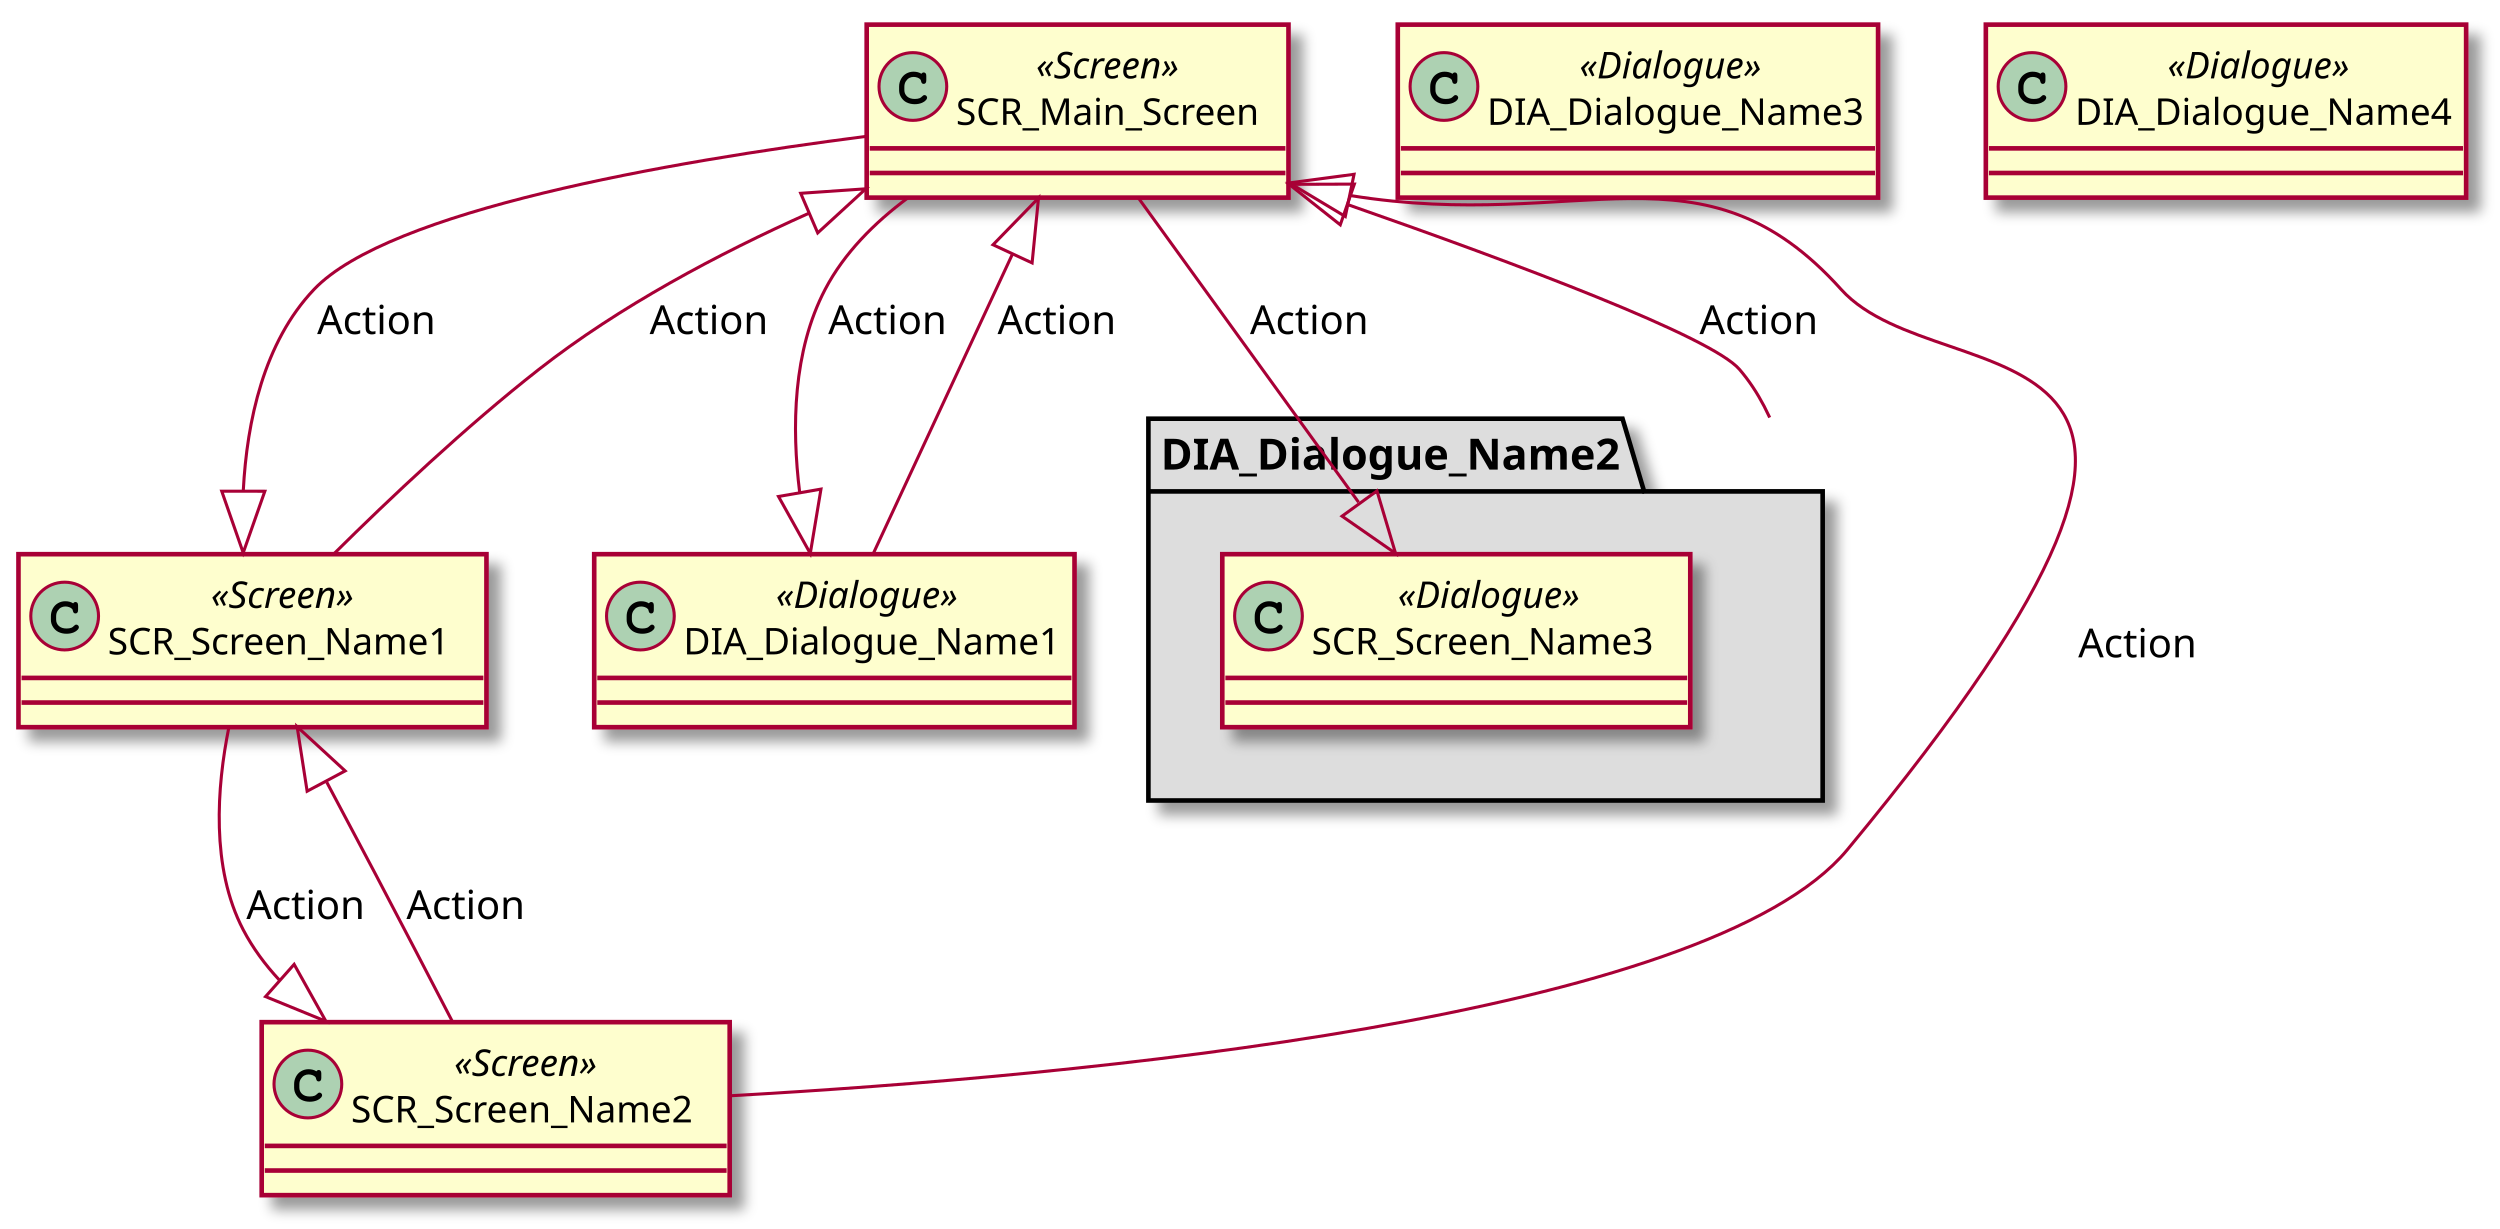
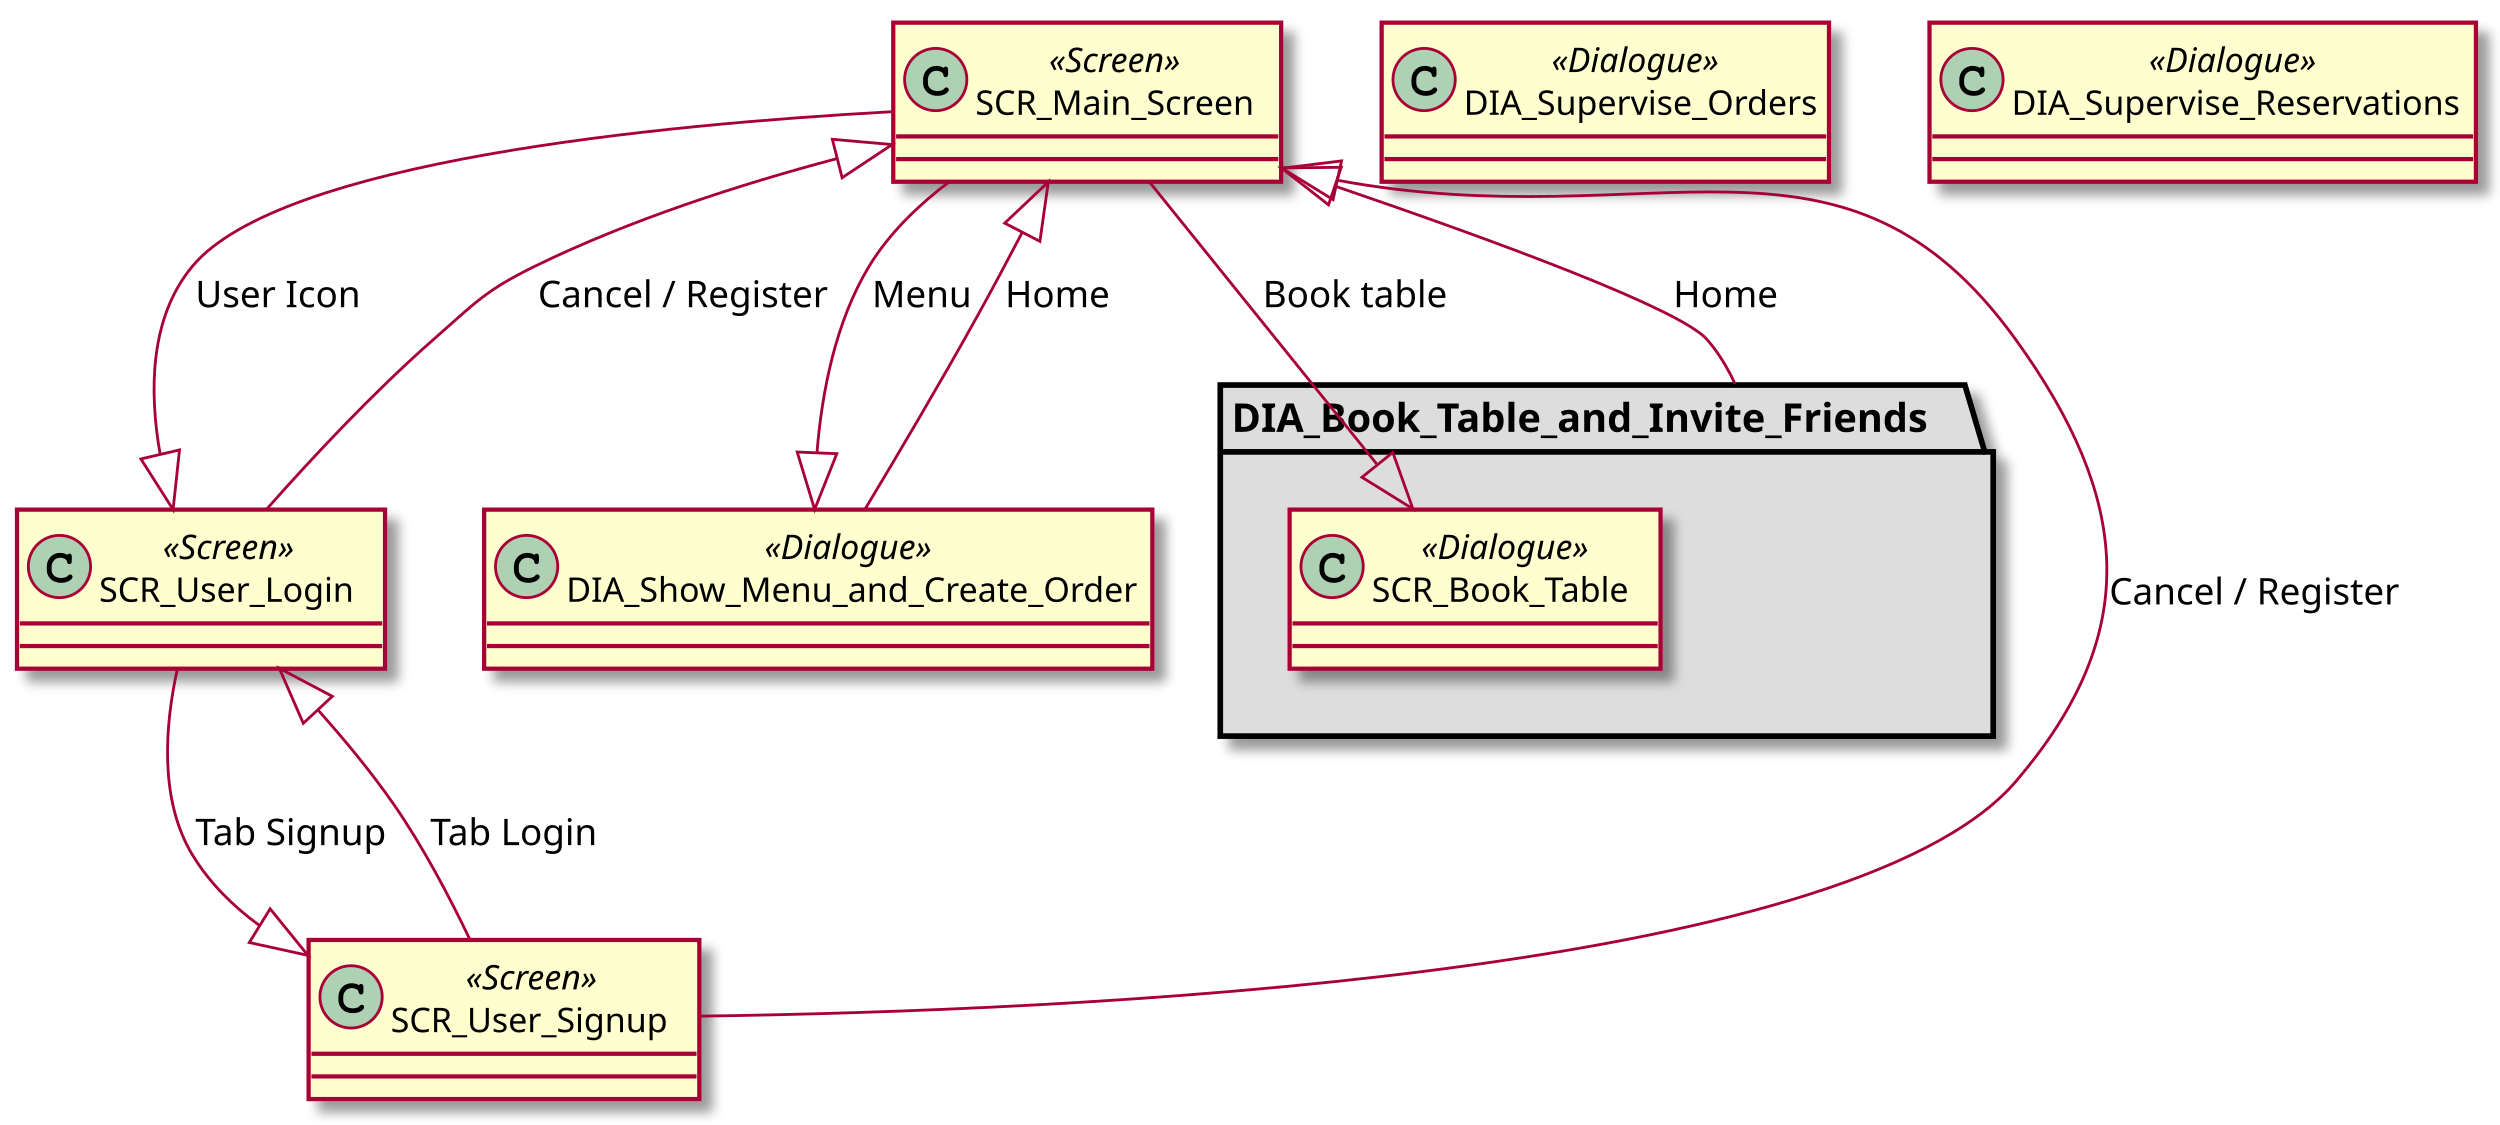
- <svg xmlns="http://www.w3.org/2000/svg" contentScriptType="application/ecmascript" contentStyleType="text/css" height="399px" preserveAspectRatio="none" style="width:812px;height:399px;" version="1.1" viewBox="0 0 812 399" width="812px" zoomAndPan="magnify">
+ <svg xmlns="http://www.w3.org/2000/svg" contentScriptType="application/ecmascript" contentStyleType="text/css" height="397px" preserveAspectRatio="none" style="width:883px;height:397px;" version="1.1" viewBox="0 0 883 397" width="883px" zoomAndPan="magnify">
  <defs>
-     <filter height="300%" id="f1aumwlbso1hs" width="300%" x="-1" y="-1">
+     <filter height="300%" id="fcz4uos" width="300%" x="-1" y="-1">
      <feGaussianBlur result="blurOut" stdDeviation="2.0" />
      <feColorMatrix in="blurOut" result="blurOut2" type="matrix" values="0 0 0 0 0 0 0 0 0 0 0 0 0 0 0 0 0 0 .4 0" />
      <feOffset dx="4.0" dy="4.0" in="blurOut2" result="blurOut3" />
      <feBlend in="SourceGraphic" in2="blurOut3" mode="normal" />
    </filter>
  </defs>
  <g>
-     <polygon fill="#DDDDDD" filter="url(#f1aumwlbso1hs)" points="373,136,527,136,534,159.609,592,159.609,592,260,373,260,373,136" style="stroke: #000000; stroke-width: 1.5;" />
-     <line style="stroke: #000000; stroke-width: 1.5;" x1="373" x2="534" y1="159.609" y2="159.609" />
-     <text fill="#000000" font-family="sans-serif" font-size="14" font-weight="bold" lengthAdjust="spacingAndGlyphs" textLength="148" x="377" y="152.533">DIA_Dialogue_Name2</text>
-     <rect fill="#FEFECE" filter="url(#f1aumwlbso1hs)" height="56.188" id="SCR_Screen_Name3" style="stroke: #A80036; stroke-width: 1.5;" width="152" x="397" y="180" />
-     <ellipse cx="412" cy="200.094" fill="#ADD1B2" rx="11" ry="11" style="stroke: #A80036; stroke-width: 1.0;" />
-     <path d="M414.766,195.969 Q414.922,195.75 415.109,195.641 Q415.297,195.531 415.516,195.531 Q415.891,195.531 416.125,195.789 Q416.359,196.047 416.359,196.656 L416.359,198.109 Q416.359,198.719 416.125,198.984 Q415.891,199.25 415.516,199.25 Q415.172,199.25 414.969,199.047 Q414.766,198.859 414.656,198.344 Q414.609,197.984 414.422,197.797 Q414.094,197.422 413.484,197.203 Q412.875,196.984 412.25,196.984 Q411.484,196.984 410.852,197.312 Q410.219,197.641 409.727,198.391 Q409.234,199.141 409.234,200.172 L409.234,201.266 Q409.234,202.5 410.125,203.32 Q411.016,204.141 412.609,204.141 Q413.547,204.141 414.203,203.891 Q414.594,203.734 415.016,203.297 Q415.281,203.031 415.43,202.953 Q415.578,202.875 415.781,202.875 Q416.109,202.875 416.367,203.133 Q416.625,203.391 416.625,203.734 Q416.625,204.078 416.281,204.484 Q415.781,205.062 414.984,205.391 Q413.906,205.844 412.609,205.844 Q411.094,205.844 409.891,205.219 Q408.906,204.719 408.219,203.648 Q407.531,202.578 407.531,201.297 L407.531,200.141 Q407.531,198.812 408.148,197.664 Q408.766,196.516 409.859,195.898 Q410.953,195.281 412.188,195.281 Q412.922,195.281 413.57,195.445 Q414.219,195.609 414.766,195.969 Z " />
-     <text fill="#000000" font-family="sans-serif" font-size="12" font-style="italic" lengthAdjust="spacingAndGlyphs" textLength="64" x="454" y="197.457">«Dialogue»</text>
-     <text fill="#000000" font-family="sans-serif" font-size="12" lengthAdjust="spacingAndGlyphs" textLength="120" x="426" y="212.551">SCR_Screen_Name3</text>
-     <line style="stroke: #A80036; stroke-width: 1.5;" x1="398" x2="548" y1="220.188" y2="220.188" />
-     <line style="stroke: #A80036; stroke-width: 1.5;" x1="398" x2="548" y1="228.188" y2="228.188" />
-     <rect fill="#FEFECE" filter="url(#f1aumwlbso1hs)" height="56.188" id="SCR_Main_Screen" style="stroke: #A80036; stroke-width: 1.5;" width="137" x="281.5" y="8" />
-     <ellipse cx="296.5" cy="28.094" fill="#ADD1B2" rx="11" ry="11" style="stroke: #A80036; stroke-width: 1.0;" />
-     <path d="M299.266,23.969 Q299.422,23.75 299.609,23.641 Q299.797,23.531 300.016,23.531 Q300.391,23.531 300.625,23.789 Q300.859,24.047 300.859,24.656 L300.859,26.109 Q300.859,26.719 300.625,26.984 Q300.391,27.25 300.016,27.25 Q299.672,27.25 299.469,27.047 Q299.266,26.859 299.156,26.344 Q299.109,25.984 298.922,25.797 Q298.594,25.422 297.984,25.203 Q297.375,24.984 296.75,24.984 Q295.984,24.984 295.352,25.312 Q294.719,25.641 294.227,26.391 Q293.734,27.141 293.734,28.172 L293.734,29.266 Q293.734,30.5 294.625,31.32 Q295.516,32.141 297.109,32.141 Q298.047,32.141 298.703,31.891 Q299.094,31.734 299.516,31.297 Q299.781,31.031 299.93,30.953 Q300.078,30.875 300.281,30.875 Q300.609,30.875 300.867,31.133 Q301.125,31.391 301.125,31.734 Q301.125,32.078 300.781,32.484 Q300.281,33.062 299.484,33.391 Q298.406,33.844 297.109,33.844 Q295.594,33.844 294.391,33.219 Q293.406,32.719 292.719,31.648 Q292.031,30.578 292.031,29.297 L292.031,28.141 Q292.031,26.812 292.648,25.664 Q293.266,24.516 294.359,23.898 Q295.453,23.281 296.688,23.281 Q297.422,23.281 298.07,23.445 Q298.719,23.609 299.266,23.969 Z " />
-     <text fill="#000000" font-family="sans-serif" font-size="12" font-style="italic" lengthAdjust="spacingAndGlyphs" textLength="53" x="336.5" y="25.457">«Screen»</text>
-     <text fill="#000000" font-family="sans-serif" font-size="12" lengthAdjust="spacingAndGlyphs" textLength="105" x="310.5" y="40.551">SCR_Main_Screen</text>
-     <line style="stroke: #A80036; stroke-width: 1.5;" x1="282.5" x2="417.5" y1="48.188" y2="48.188" />
-     <line style="stroke: #A80036; stroke-width: 1.5;" x1="282.5" x2="417.5" y1="56.188" y2="56.188" />
-     <rect fill="#FEFECE" filter="url(#f1aumwlbso1hs)" height="56.188" id="SCR_Screen_Name1" style="stroke: #A80036; stroke-width: 1.5;" width="152" x="6" y="180" />
+     <polygon fill="#DDDDDD" filter="url(#fcz4uos)" points="431,136,694,136,701,159.609,704,159.609,704,260,431,260,431,136" style="stroke: #000000; stroke-width: 2.0;" />
+     <line style="stroke: #000000; stroke-width: 2.0;" x1="431" x2="701" y1="159.609" y2="159.609" />
+     <text fill="#000000" font-family="sans-serif" font-size="14" font-weight="bold" lengthAdjust="spacingAndGlyphs" textLength="257" x="435" y="152.533">DIA_Book_Table_and_Invite_Friends</text>
+     <rect fill="#FEFECE" filter="url(#fcz4uos)" height="56.188" style="stroke: #A80036; stroke-width: 1.5;" width="131" x="455.5" y="180" />
+     <ellipse cx="470.5" cy="200.094" fill="#ADD1B2" rx="11" ry="11" style="stroke: #A80036; stroke-width: 1.0;" />
+     <path d="M473.266,195.969 Q473.422,195.75 473.609,195.641 Q473.797,195.531 474.016,195.531 Q474.391,195.531 474.625,195.789 Q474.859,196.047 474.859,196.656 L474.859,198.109 Q474.859,198.719 474.625,198.984 Q474.391,199.25 474.016,199.25 Q473.672,199.25 473.469,199.047 Q473.266,198.859 473.156,198.344 Q473.109,197.984 472.922,197.797 Q472.594,197.422 471.984,197.203 Q471.375,196.984 470.75,196.984 Q469.984,196.984 469.352,197.312 Q468.719,197.641 468.227,198.391 Q467.734,199.141 467.734,200.172 L467.734,201.266 Q467.734,202.5 468.625,203.32 Q469.516,204.141 471.109,204.141 Q472.047,204.141 472.703,203.891 Q473.094,203.734 473.516,203.297 Q473.781,203.031 473.93,202.953 Q474.078,202.875 474.281,202.875 Q474.609,202.875 474.867,203.133 Q475.125,203.391 475.125,203.734 Q475.125,204.078 474.781,204.484 Q474.281,205.062 473.484,205.391 Q472.406,205.844 471.109,205.844 Q469.594,205.844 468.391,205.219 Q467.406,204.719 466.719,203.648 Q466.031,202.578 466.031,201.297 L466.031,200.141 Q466.031,198.812 466.648,197.664 Q467.266,196.516 468.359,195.898 Q469.453,195.281 470.688,195.281 Q471.422,195.281 472.07,195.445 Q472.719,195.609 473.266,195.969 Z " />
+     <text fill="#000000" font-family="sans-serif" font-size="12" font-style="italic" lengthAdjust="spacingAndGlyphs" textLength="64" x="502" y="197.457">«Dialogue»</text>
+     <text fill="#000000" font-family="sans-serif" font-size="12" lengthAdjust="spacingAndGlyphs" textLength="99" x="484.5" y="212.551">SCR_Book_Table</text>
+     <line style="stroke: #A80036; stroke-width: 1.5;" x1="456.5" x2="585.5" y1="220.188" y2="220.188" />
+     <line style="stroke: #A80036; stroke-width: 1.5;" x1="456.5" x2="585.5" y1="228.188" y2="228.188" />
+     <rect fill="#FEFECE" filter="url(#fcz4uos)" height="56.188" style="stroke: #A80036; stroke-width: 1.5;" width="137" x="315.5" y="8" />
+     <ellipse cx="330.5" cy="28.094" fill="#ADD1B2" rx="11" ry="11" style="stroke: #A80036; stroke-width: 1.0;" />
+     <path d="M333.266,23.969 Q333.422,23.75 333.609,23.641 Q333.797,23.531 334.016,23.531 Q334.391,23.531 334.625,23.789 Q334.859,24.047 334.859,24.656 L334.859,26.109 Q334.859,26.719 334.625,26.984 Q334.391,27.25 334.016,27.25 Q333.672,27.25 333.469,27.047 Q333.266,26.859 333.156,26.344 Q333.109,25.984 332.922,25.797 Q332.594,25.422 331.984,25.203 Q331.375,24.984 330.75,24.984 Q329.984,24.984 329.352,25.312 Q328.719,25.641 328.227,26.391 Q327.734,27.141 327.734,28.172 L327.734,29.266 Q327.734,30.5 328.625,31.32 Q329.516,32.141 331.109,32.141 Q332.047,32.141 332.703,31.891 Q333.094,31.734 333.516,31.297 Q333.781,31.031 333.93,30.953 Q334.078,30.875 334.281,30.875 Q334.609,30.875 334.867,31.133 Q335.125,31.391 335.125,31.734 Q335.125,32.078 334.781,32.484 Q334.281,33.062 333.484,33.391 Q332.406,33.844 331.109,33.844 Q329.594,33.844 328.391,33.219 Q327.406,32.719 326.719,31.648 Q326.031,30.578 326.031,29.297 L326.031,28.141 Q326.031,26.812 326.648,25.664 Q327.266,24.516 328.359,23.898 Q329.453,23.281 330.688,23.281 Q331.422,23.281 332.07,23.445 Q332.719,23.609 333.266,23.969 Z " />
+     <text fill="#000000" font-family="sans-serif" font-size="12" font-style="italic" lengthAdjust="spacingAndGlyphs" textLength="53" x="370.5" y="25.457">«Screen»</text>
+     <text fill="#000000" font-family="sans-serif" font-size="12" lengthAdjust="spacingAndGlyphs" textLength="105" x="344.5" y="40.551">SCR_Main_Screen</text>
+     <line style="stroke: #A80036; stroke-width: 1.5;" x1="316.5" x2="451.5" y1="48.188" y2="48.188" />
+     <line style="stroke: #A80036; stroke-width: 1.5;" x1="316.5" x2="451.5" y1="56.188" y2="56.188" />
+     <rect fill="#FEFECE" filter="url(#fcz4uos)" height="56.188" style="stroke: #A80036; stroke-width: 1.5;" width="130" x="6" y="180" />
    <ellipse cx="21" cy="200.094" fill="#ADD1B2" rx="11" ry="11" style="stroke: #A80036; stroke-width: 1.0;" />
    <path d="M23.766,195.969 Q23.922,195.75 24.109,195.641 Q24.297,195.531 24.516,195.531 Q24.891,195.531 25.125,195.789 Q25.359,196.047 25.359,196.656 L25.359,198.109 Q25.359,198.719 25.125,198.984 Q24.891,199.25 24.516,199.25 Q24.172,199.25 23.969,199.047 Q23.766,198.859 23.656,198.344 Q23.609,197.984 23.422,197.797 Q23.094,197.422 22.484,197.203 Q21.875,196.984 21.25,196.984 Q20.484,196.984 19.852,197.312 Q19.219,197.641 18.727,198.391 Q18.234,199.141 18.234,200.172 L18.234,201.266 Q18.234,202.5 19.125,203.32 Q20.016,204.141 21.609,204.141 Q22.547,204.141 23.203,203.891 Q23.594,203.734 24.016,203.297 Q24.281,203.031 24.43,202.953 Q24.578,202.875 24.781,202.875 Q25.109,202.875 25.367,203.133 Q25.625,203.391 25.625,203.734 Q25.625,204.078 25.281,204.484 Q24.781,205.062 23.984,205.391 Q22.906,205.844 21.609,205.844 Q20.094,205.844 18.891,205.219 Q17.906,204.719 17.219,203.648 Q16.531,202.578 16.531,201.297 L16.531,200.141 Q16.531,198.812 17.148,197.664 Q17.766,196.516 18.859,195.898 Q19.953,195.281 21.188,195.281 Q21.922,195.281 22.57,195.445 Q23.219,195.609 23.766,195.969 Z " />
-     <text fill="#000000" font-family="sans-serif" font-size="12" font-style="italic" lengthAdjust="spacingAndGlyphs" textLength="53" x="68.5" y="197.457">«Screen»</text>
-     <text fill="#000000" font-family="sans-serif" font-size="12" lengthAdjust="spacingAndGlyphs" textLength="120" x="35" y="212.551">SCR_Screen_Name1</text>
-     <line style="stroke: #A80036; stroke-width: 1.5;" x1="7" x2="157" y1="220.188" y2="220.188" />
-     <line style="stroke: #A80036; stroke-width: 1.5;" x1="7" x2="157" y1="228.188" y2="228.188" />
-     <rect fill="#FEFECE" filter="url(#f1aumwlbso1hs)" height="56.188" id="SCR_Screen_Name2" style="stroke: #A80036; stroke-width: 1.5;" width="152" x="85" y="332" />
-     <ellipse cx="100" cy="352.094" fill="#ADD1B2" rx="11" ry="11" style="stroke: #A80036; stroke-width: 1.0;" />
-     <path d="M102.766,347.969 Q102.922,347.75 103.109,347.641 Q103.297,347.531 103.516,347.531 Q103.891,347.531 104.125,347.789 Q104.359,348.047 104.359,348.656 L104.359,350.109 Q104.359,350.719 104.125,350.984 Q103.891,351.25 103.516,351.25 Q103.172,351.25 102.969,351.047 Q102.766,350.859 102.656,350.344 Q102.609,349.984 102.422,349.797 Q102.094,349.422 101.484,349.203 Q100.875,348.984 100.25,348.984 Q99.484,348.984 98.852,349.312 Q98.219,349.641 97.727,350.391 Q97.234,351.141 97.234,352.172 L97.234,353.266 Q97.234,354.5 98.125,355.32 Q99.016,356.141 100.609,356.141 Q101.547,356.141 102.203,355.891 Q102.594,355.734 103.016,355.297 Q103.281,355.031 103.43,354.953 Q103.578,354.875 103.781,354.875 Q104.109,354.875 104.367,355.133 Q104.625,355.391 104.625,355.734 Q104.625,356.078 104.281,356.484 Q103.781,357.062 102.984,357.391 Q101.906,357.844 100.609,357.844 Q99.094,357.844 97.891,357.219 Q96.906,356.719 96.219,355.648 Q95.531,354.578 95.531,353.297 L95.531,352.141 Q95.531,350.812 96.148,349.664 Q96.766,348.516 97.859,347.898 Q98.953,347.281 100.188,347.281 Q100.922,347.281 101.57,347.445 Q102.219,347.609 102.766,347.969 Z " />
-     <text fill="#000000" font-family="sans-serif" font-size="12" font-style="italic" lengthAdjust="spacingAndGlyphs" textLength="53" x="147.5" y="349.457">«Screen»</text>
-     <text fill="#000000" font-family="sans-serif" font-size="12" lengthAdjust="spacingAndGlyphs" textLength="120" x="114" y="364.551">SCR_Screen_Name2</text>
-     <line style="stroke: #A80036; stroke-width: 1.5;" x1="86" x2="236" y1="372.188" y2="372.188" />
-     <line style="stroke: #A80036; stroke-width: 1.5;" x1="86" x2="236" y1="380.188" y2="380.188" />
-     <rect fill="#FEFECE" filter="url(#f1aumwlbso1hs)" height="56.188" id="DIA_Dialogue_Name1" style="stroke: #A80036; stroke-width: 1.5;" width="156" x="193" y="180" />
-     <ellipse cx="208" cy="200.094" fill="#ADD1B2" rx="11" ry="11" style="stroke: #A80036; stroke-width: 1.0;" />
-     <path d="M210.766,195.969 Q210.922,195.75 211.109,195.641 Q211.297,195.531 211.516,195.531 Q211.891,195.531 212.125,195.789 Q212.359,196.047 212.359,196.656 L212.359,198.109 Q212.359,198.719 212.125,198.984 Q211.891,199.25 211.516,199.25 Q211.172,199.25 210.969,199.047 Q210.766,198.859 210.656,198.344 Q210.609,197.984 210.422,197.797 Q210.094,197.422 209.484,197.203 Q208.875,196.984 208.25,196.984 Q207.484,196.984 206.852,197.312 Q206.219,197.641 205.727,198.391 Q205.234,199.141 205.234,200.172 L205.234,201.266 Q205.234,202.5 206.125,203.32 Q207.016,204.141 208.609,204.141 Q209.547,204.141 210.203,203.891 Q210.594,203.734 211.016,203.297 Q211.281,203.031 211.43,202.953 Q211.578,202.875 211.781,202.875 Q212.109,202.875 212.367,203.133 Q212.625,203.391 212.625,203.734 Q212.625,204.078 212.281,204.484 Q211.781,205.062 210.984,205.391 Q209.906,205.844 208.609,205.844 Q207.094,205.844 205.891,205.219 Q204.906,204.719 204.219,203.648 Q203.531,202.578 203.531,201.297 L203.531,200.141 Q203.531,198.812 204.148,197.664 Q204.766,196.516 205.859,195.898 Q206.953,195.281 208.188,195.281 Q208.922,195.281 209.57,195.445 Q210.219,195.609 210.766,195.969 Z " />
-     <text fill="#000000" font-family="sans-serif" font-size="12" font-style="italic" lengthAdjust="spacingAndGlyphs" textLength="64" x="252" y="197.457">«Dialogue»</text>
-     <text fill="#000000" font-family="sans-serif" font-size="12" lengthAdjust="spacingAndGlyphs" textLength="124" x="222" y="212.551">DIA_Dialogue_Name1</text>
-     <line style="stroke: #A80036; stroke-width: 1.5;" x1="194" x2="348" y1="220.188" y2="220.188" />
-     <line style="stroke: #A80036; stroke-width: 1.5;" x1="194" x2="348" y1="228.188" y2="228.188" />
-     <rect fill="#FEFECE" filter="url(#f1aumwlbso1hs)" height="56.188" id="DIA_Dialogue_Name3" style="stroke: #A80036; stroke-width: 1.5;" width="156" x="454" y="8" />
-     <ellipse cx="469" cy="28.094" fill="#ADD1B2" rx="11" ry="11" style="stroke: #A80036; stroke-width: 1.0;" />
-     <path d="M471.766,23.969 Q471.922,23.75 472.109,23.641 Q472.297,23.531 472.516,23.531 Q472.891,23.531 473.125,23.789 Q473.359,24.047 473.359,24.656 L473.359,26.109 Q473.359,26.719 473.125,26.984 Q472.891,27.25 472.516,27.25 Q472.172,27.25 471.969,27.047 Q471.766,26.859 471.656,26.344 Q471.609,25.984 471.422,25.797 Q471.094,25.422 470.484,25.203 Q469.875,24.984 469.25,24.984 Q468.484,24.984 467.852,25.312 Q467.219,25.641 466.727,26.391 Q466.234,27.141 466.234,28.172 L466.234,29.266 Q466.234,30.5 467.125,31.32 Q468.016,32.141 469.609,32.141 Q470.547,32.141 471.203,31.891 Q471.594,31.734 472.016,31.297 Q472.281,31.031 472.43,30.953 Q472.578,30.875 472.781,30.875 Q473.109,30.875 473.367,31.133 Q473.625,31.391 473.625,31.734 Q473.625,32.078 473.281,32.484 Q472.781,33.062 471.984,33.391 Q470.906,33.844 469.609,33.844 Q468.094,33.844 466.891,33.219 Q465.906,32.719 465.219,31.648 Q464.531,30.578 464.531,29.297 L464.531,28.141 Q464.531,26.812 465.148,25.664 Q465.766,24.516 466.859,23.898 Q467.953,23.281 469.188,23.281 Q469.922,23.281 470.57,23.445 Q471.219,23.609 471.766,23.969 Z " />
-     <text fill="#000000" font-family="sans-serif" font-size="12" font-style="italic" lengthAdjust="spacingAndGlyphs" textLength="64" x="513" y="25.457">«Dialogue»</text>
-     <text fill="#000000" font-family="sans-serif" font-size="12" lengthAdjust="spacingAndGlyphs" textLength="124" x="483" y="40.551">DIA_Dialogue_Name3</text>
-     <line style="stroke: #A80036; stroke-width: 1.5;" x1="455" x2="609" y1="48.188" y2="48.188" />
-     <line style="stroke: #A80036; stroke-width: 1.5;" x1="455" x2="609" y1="56.188" y2="56.188" />
-     <rect fill="#FEFECE" filter="url(#f1aumwlbso1hs)" height="56.188" id="DIA_Dialogue_Name4" style="stroke: #A80036; stroke-width: 1.5;" width="156" x="645" y="8" />
-     <ellipse cx="660" cy="28.094" fill="#ADD1B2" rx="11" ry="11" style="stroke: #A80036; stroke-width: 1.0;" />
-     <path d="M662.766,23.969 Q662.922,23.75 663.109,23.641 Q663.297,23.531 663.516,23.531 Q663.891,23.531 664.125,23.789 Q664.359,24.047 664.359,24.656 L664.359,26.109 Q664.359,26.719 664.125,26.984 Q663.891,27.25 663.516,27.25 Q663.172,27.25 662.969,27.047 Q662.766,26.859 662.656,26.344 Q662.609,25.984 662.422,25.797 Q662.094,25.422 661.484,25.203 Q660.875,24.984 660.25,24.984 Q659.484,24.984 658.852,25.312 Q658.219,25.641 657.727,26.391 Q657.234,27.141 657.234,28.172 L657.234,29.266 Q657.234,30.5 658.125,31.32 Q659.016,32.141 660.609,32.141 Q661.547,32.141 662.203,31.891 Q662.594,31.734 663.016,31.297 Q663.281,31.031 663.43,30.953 Q663.578,30.875 663.781,30.875 Q664.109,30.875 664.367,31.133 Q664.625,31.391 664.625,31.734 Q664.625,32.078 664.281,32.484 Q663.781,33.062 662.984,33.391 Q661.906,33.844 660.609,33.844 Q659.094,33.844 657.891,33.219 Q656.906,32.719 656.219,31.648 Q655.531,30.578 655.531,29.297 L655.531,28.141 Q655.531,26.812 656.148,25.664 Q656.766,24.516 657.859,23.898 Q658.953,23.281 660.188,23.281 Q660.922,23.281 661.57,23.445 Q662.219,23.609 662.766,23.969 Z " />
-     <text fill="#000000" font-family="sans-serif" font-size="12" font-style="italic" lengthAdjust="spacingAndGlyphs" textLength="64" x="704" y="25.457">«Dialogue»</text>
-     <text fill="#000000" font-family="sans-serif" font-size="12" lengthAdjust="spacingAndGlyphs" textLength="124" x="674" y="40.551">DIA_Dialogue_Name4</text>
-     <line style="stroke: #A80036; stroke-width: 1.5;" x1="646" x2="800" y1="48.188" y2="48.188" />
-     <line style="stroke: #A80036; stroke-width: 1.5;" x1="646" x2="800" y1="56.188" y2="56.188" />
-     <path d="M281.196,44.306 C216.57,52.621 126.273,68.463 102,94 C85.669,111.181 80.198,136.799 79.02,159.302 " fill="none" id="SCR_Main_Screen-SCR_Screen_Name1" style="stroke: #A80036; stroke-width: 1.0;" />
-     <polygon fill="none" points="86.02,159.554,78.992,179.544,72.02,159.534,86.02,159.554" style="stroke: #A80036; stroke-width: 1.0;" />
-     <text fill="#000000" font-family="sans-serif" font-size="13" lengthAdjust="spacingAndGlyphs" textLength="37" x="103" y="108.495">Action</text>
-     <path d="M108.54,179.791 C126.557,161.931 151.324,138.536 175,120 C201.187,99.498 233.261,82.449 262.765,69.245 " fill="none" id="SCR_Screen_Name1-SCR_Main_Screen" style="stroke: #A80036; stroke-width: 1.0;" />
-     <polygon fill="none" points="260.069,62.784,281.208,61.325,265.593,75.648,260.069,62.784" style="stroke: #A80036; stroke-width: 1.0;" />
-     <text fill="#000000" font-family="sans-serif" font-size="13" lengthAdjust="spacingAndGlyphs" textLength="37" x="211" y="108.495">Action</text>
-     <path d="M74.34,236.22 C70.43,255.652 68.448,281.814 79,302 C82.092,307.916 86.109,313.341 90.702,318.29 " fill="none" id="SCR_Screen_Name1-SCR_Screen_Name2" style="stroke: #A80036; stroke-width: 1.0;" />
-     <polygon fill="none" points="95.535,313.219,105.864,331.721,86.251,323.699,95.535,313.219" style="stroke: #A80036; stroke-width: 1.0;" />
-     <text fill="#000000" font-family="sans-serif" font-size="13" lengthAdjust="spacingAndGlyphs" textLength="37" x="80" y="298.495">Action</text>
-     <path d="M146.988,331.887 C139.592,317.618 130.343,299.842 122,284 C116.888,274.293 111.371,263.899 106.117,254.035 " fill="none" id="SCR_Screen_Name2-SCR_Screen_Name1" style="stroke: #A80036; stroke-width: 1.0;" />
-     <polygon fill="none" points="99.754,256.981,96.51,236.041,112.104,250.387,99.754,256.981" style="stroke: #A80036; stroke-width: 1.0;" />
-     <text fill="#000000" font-family="sans-serif" font-size="13" lengthAdjust="spacingAndGlyphs" textLength="37" x="132" y="298.495">Action</text>
-     <path d="M237.15,355.907 C350.404,349.528 554.778,330.574 600,276 C750.145,94.808 631.082,130.802 598,94 C552.872,43.799 513.664,75.674 438.659,63.52 " fill="none" id="SCR_Screen_Name2-SCR_Main_Screen" style="stroke: #A80036; stroke-width: 1.0;" />
-     <polygon fill="none" points="436.957,70.316,418.793,59.404,439.797,56.607,436.957,70.316" style="stroke: #A80036; stroke-width: 1.0;" />
-     <text fill="#000000" font-family="sans-serif" font-size="13" lengthAdjust="spacingAndGlyphs" textLength="37" x="675" y="213.495">Action</text>
-     <path d="M369.762,64.313 C389.039,90.957 418.675,131.917 441.258,163.129 " fill="none" id="SCR_Main_Screen-SCR_Screen_Name3" style="stroke: #A80036; stroke-width: 1.0;" />
-     <polygon fill="none" points="447.234,159.447,453.287,179.754,435.892,167.654,447.234,159.447" style="stroke: #A80036; stroke-width: 1.0;" />
-     <text fill="#000000" font-family="sans-serif" font-size="13" lengthAdjust="spacingAndGlyphs" textLength="37" x="406" y="108.495">Action</text>
-     <path d="M574.788,135.616 C574.725,135.478 574.662,135.341 574.598,135.203 C574.089,134.105 573.556,133.02 572.997,131.951 C570.762,127.672 568.119,123.639 565,120 C555.944,109.436 493.253,85.848 437.887,66.507 " fill="none" id="DIA_Dialogue_Name2-SCR_Main_Screen" style="stroke: #A80036; stroke-width: 1.0;" />
-     <polygon fill="none" points="435.321,73.027,418.709,59.872,439.898,59.796,435.321,73.027" style="stroke: #A80036; stroke-width: 1.0;" />
-     <text fill="#000000" font-family="sans-serif" font-size="13" lengthAdjust="spacingAndGlyphs" textLength="37" x="552" y="108.495">Action</text>
-     <path d="M294.864,64.279 C284.067,72.298 274.185,82.169 268,94 C257.567,113.957 257.09,138.727 259.74,159.986 " fill="none" id="SCR_Main_Screen-DIA_Dialogue_Name1" style="stroke: #A80036; stroke-width: 1.0;" />
-     <polygon fill="none" points="266.649,158.862,263.179,179.765,252.856,161.26,266.649,158.862" style="stroke: #A80036; stroke-width: 1.0;" />
-     <text fill="#000000" font-family="sans-serif" font-size="13" lengthAdjust="spacingAndGlyphs" textLength="37" x="269" y="108.495">Action</text>
-     <path d="M283.661,179.754 C295.801,153.631 314.358,113.698 328.761,82.704 " fill="none" id="DIA_Dialogue_Name1-SCR_Main_Screen" style="stroke: #A80036; stroke-width: 1.0;" />
-     <polygon fill="none" points="322.531,79.501,337.307,64.313,335.227,85.401,322.531,79.501" style="stroke: #A80036; stroke-width: 1.0;" />
-     <text fill="#000000" font-family="sans-serif" font-size="13" lengthAdjust="spacingAndGlyphs" textLength="37" x="324" y="108.495">Action</text>
+     <text fill="#000000" font-family="sans-serif" font-size="12" font-style="italic" lengthAdjust="spacingAndGlyphs" textLength="53" x="57.5" y="197.457">«Screen»</text>
+     <text fill="#000000" font-family="sans-serif" font-size="12" lengthAdjust="spacingAndGlyphs" textLength="98" x="35" y="212.551">SCR_User_Login</text>
+     <line style="stroke: #A80036; stroke-width: 1.5;" x1="7" x2="135" y1="220.188" y2="220.188" />
+     <line style="stroke: #A80036; stroke-width: 1.5;" x1="7" x2="135" y1="228.188" y2="228.188" />
+     <rect fill="#FEFECE" filter="url(#fcz4uos)" height="56.188" style="stroke: #A80036; stroke-width: 1.5;" width="138" x="109" y="332" />
+     <ellipse cx="124" cy="352.094" fill="#ADD1B2" rx="11" ry="11" style="stroke: #A80036; stroke-width: 1.0;" />
+     <path d="M126.766,347.969 Q126.922,347.75 127.109,347.641 Q127.297,347.531 127.516,347.531 Q127.891,347.531 128.125,347.789 Q128.359,348.047 128.359,348.656 L128.359,350.109 Q128.359,350.719 128.125,350.984 Q127.891,351.25 127.516,351.25 Q127.172,351.25 126.969,351.047 Q126.766,350.859 126.656,350.344 Q126.609,349.984 126.422,349.797 Q126.094,349.422 125.484,349.203 Q124.875,348.984 124.25,348.984 Q123.484,348.984 122.852,349.312 Q122.219,349.641 121.727,350.391 Q121.234,351.141 121.234,352.172 L121.234,353.266 Q121.234,354.5 122.125,355.32 Q123.016,356.141 124.609,356.141 Q125.547,356.141 126.203,355.891 Q126.594,355.734 127.016,355.297 Q127.281,355.031 127.43,354.953 Q127.578,354.875 127.781,354.875 Q128.109,354.875 128.367,355.133 Q128.625,355.391 128.625,355.734 Q128.625,356.078 128.281,356.484 Q127.781,357.062 126.984,357.391 Q125.906,357.844 124.609,357.844 Q123.094,357.844 121.891,357.219 Q120.906,356.719 120.219,355.648 Q119.531,354.578 119.531,353.297 L119.531,352.141 Q119.531,350.812 120.148,349.664 Q120.766,348.516 121.859,347.898 Q122.953,347.281 124.188,347.281 Q124.922,347.281 125.57,347.445 Q126.219,347.609 126.766,347.969 Z " />
+     <text fill="#000000" font-family="sans-serif" font-size="12" font-style="italic" lengthAdjust="spacingAndGlyphs" textLength="53" x="164.5" y="349.457">«Screen»</text>
+     <text fill="#000000" font-family="sans-serif" font-size="12" lengthAdjust="spacingAndGlyphs" textLength="106" x="138" y="364.551">SCR_User_Signup</text>
+     <line style="stroke: #A80036; stroke-width: 1.5;" x1="110" x2="246" y1="372.188" y2="372.188" />
+     <line style="stroke: #A80036; stroke-width: 1.5;" x1="110" x2="246" y1="380.188" y2="380.188" />
+     <rect fill="#FEFECE" filter="url(#fcz4uos)" height="56.188" style="stroke: #A80036; stroke-width: 1.5;" width="236" x="171" y="180" />
+     <ellipse cx="186" cy="200.094" fill="#ADD1B2" rx="11" ry="11" style="stroke: #A80036; stroke-width: 1.0;" />
+     <path d="M188.766,195.969 Q188.922,195.75 189.109,195.641 Q189.297,195.531 189.516,195.531 Q189.891,195.531 190.125,195.789 Q190.359,196.047 190.359,196.656 L190.359,198.109 Q190.359,198.719 190.125,198.984 Q189.891,199.25 189.516,199.25 Q189.172,199.25 188.969,199.047 Q188.766,198.859 188.656,198.344 Q188.609,197.984 188.422,197.797 Q188.094,197.422 187.484,197.203 Q186.875,196.984 186.25,196.984 Q185.484,196.984 184.852,197.312 Q184.219,197.641 183.727,198.391 Q183.234,199.141 183.234,200.172 L183.234,201.266 Q183.234,202.5 184.125,203.32 Q185.016,204.141 186.609,204.141 Q187.547,204.141 188.203,203.891 Q188.594,203.734 189.016,203.297 Q189.281,203.031 189.43,202.953 Q189.578,202.875 189.781,202.875 Q190.109,202.875 190.367,203.133 Q190.625,203.391 190.625,203.734 Q190.625,204.078 190.281,204.484 Q189.781,205.062 188.984,205.391 Q187.906,205.844 186.609,205.844 Q185.094,205.844 183.891,205.219 Q182.906,204.719 182.219,203.648 Q181.531,202.578 181.531,201.297 L181.531,200.141 Q181.531,198.812 182.148,197.664 Q182.766,196.516 183.859,195.898 Q184.953,195.281 186.188,195.281 Q186.922,195.281 187.57,195.445 Q188.219,195.609 188.766,195.969 Z " />
+     <text fill="#000000" font-family="sans-serif" font-size="12" font-style="italic" lengthAdjust="spacingAndGlyphs" textLength="64" x="270" y="197.457">«Dialogue»</text>
+     <text fill="#000000" font-family="sans-serif" font-size="12" lengthAdjust="spacingAndGlyphs" textLength="204" x="200" y="212.551">DIA_Show_Menu_and_Create_Order</text>
+     <line style="stroke: #A80036; stroke-width: 1.5;" x1="172" x2="406" y1="220.188" y2="220.188" />
+     <line style="stroke: #A80036; stroke-width: 1.5;" x1="172" x2="406" y1="228.188" y2="228.188" />
+     <rect fill="#FEFECE" filter="url(#fcz4uos)" height="56.188" style="stroke: #A80036; stroke-width: 1.5;" width="158" x="488" y="8" />
+     <ellipse cx="503" cy="28.094" fill="#ADD1B2" rx="11" ry="11" style="stroke: #A80036; stroke-width: 1.0;" />
+     <path d="M505.766,23.969 Q505.922,23.75 506.109,23.641 Q506.297,23.531 506.516,23.531 Q506.891,23.531 507.125,23.789 Q507.359,24.047 507.359,24.656 L507.359,26.109 Q507.359,26.719 507.125,26.984 Q506.891,27.25 506.516,27.25 Q506.172,27.25 505.969,27.047 Q505.766,26.859 505.656,26.344 Q505.609,25.984 505.422,25.797 Q505.094,25.422 504.484,25.203 Q503.875,24.984 503.25,24.984 Q502.484,24.984 501.852,25.312 Q501.219,25.641 500.727,26.391 Q500.234,27.141 500.234,28.172 L500.234,29.266 Q500.234,30.5 501.125,31.32 Q502.016,32.141 503.609,32.141 Q504.547,32.141 505.203,31.891 Q505.594,31.734 506.016,31.297 Q506.281,31.031 506.43,30.953 Q506.578,30.875 506.781,30.875 Q507.109,30.875 507.367,31.133 Q507.625,31.391 507.625,31.734 Q507.625,32.078 507.281,32.484 Q506.781,33.062 505.984,33.391 Q504.906,33.844 503.609,33.844 Q502.094,33.844 500.891,33.219 Q499.906,32.719 499.219,31.648 Q498.531,30.578 498.531,29.297 L498.531,28.141 Q498.531,26.812 499.148,25.664 Q499.766,24.516 500.859,23.898 Q501.953,23.281 503.188,23.281 Q503.922,23.281 504.57,23.445 Q505.219,23.609 505.766,23.969 Z " />
+     <text fill="#000000" font-family="sans-serif" font-size="12" font-style="italic" lengthAdjust="spacingAndGlyphs" textLength="64" x="548" y="25.457">«Dialogue»</text>
+     <text fill="#000000" font-family="sans-serif" font-size="12" lengthAdjust="spacingAndGlyphs" textLength="126" x="517" y="40.551">DIA_Supervise_Orders</text>
+     <line style="stroke: #A80036; stroke-width: 1.5;" x1="489" x2="645" y1="48.188" y2="48.188" />
+     <line style="stroke: #A80036; stroke-width: 1.5;" x1="489" x2="645" y1="56.188" y2="56.188" />
+     <rect fill="#FEFECE" filter="url(#fcz4uos)" height="56.188" style="stroke: #A80036; stroke-width: 1.5;" width="193" x="681.5" y="8" />
+     <ellipse cx="696.5" cy="28.094" fill="#ADD1B2" rx="11" ry="11" style="stroke: #A80036; stroke-width: 1.0;" />
+     <path d="M699.266,23.969 Q699.422,23.75 699.609,23.641 Q699.797,23.531 700.016,23.531 Q700.391,23.531 700.625,23.789 Q700.859,24.047 700.859,24.656 L700.859,26.109 Q700.859,26.719 700.625,26.984 Q700.391,27.25 700.016,27.25 Q699.672,27.25 699.469,27.047 Q699.266,26.859 699.156,26.344 Q699.109,25.984 698.922,25.797 Q698.594,25.422 697.984,25.203 Q697.375,24.984 696.75,24.984 Q695.984,24.984 695.352,25.312 Q694.719,25.641 694.227,26.391 Q693.734,27.141 693.734,28.172 L693.734,29.266 Q693.734,30.5 694.625,31.32 Q695.516,32.141 697.109,32.141 Q698.047,32.141 698.703,31.891 Q699.094,31.734 699.516,31.297 Q699.781,31.031 699.93,30.953 Q700.078,30.875 700.281,30.875 Q700.609,30.875 700.867,31.133 Q701.125,31.391 701.125,31.734 Q701.125,32.078 700.781,32.484 Q700.281,33.062 699.484,33.391 Q698.406,33.844 697.109,33.844 Q695.594,33.844 694.391,33.219 Q693.406,32.719 692.719,31.648 Q692.031,30.578 692.031,29.297 L692.031,28.141 Q692.031,26.812 692.648,25.664 Q693.266,24.516 694.359,23.898 Q695.453,23.281 696.688,23.281 Q697.422,23.281 698.07,23.445 Q698.719,23.609 699.266,23.969 Z " />
+     <text fill="#000000" font-family="sans-serif" font-size="12" font-style="italic" lengthAdjust="spacingAndGlyphs" textLength="64" x="759" y="25.457">«Dialogue»</text>
+     <text fill="#000000" font-family="sans-serif" font-size="12" lengthAdjust="spacingAndGlyphs" textLength="161" x="710.5" y="40.551">DIA_Supervise_Reservations</text>
+     <line style="stroke: #A80036; stroke-width: 1.5;" x1="682.5" x2="873.5" y1="48.188" y2="48.188" />
+     <line style="stroke: #A80036; stroke-width: 1.5;" x1="682.5" x2="873.5" y1="56.188" y2="56.188" />
+     <path d="M315.278,39.442 C231.977,44.015 98.878,57.053 68,94 C52.95,112.008 52.615,137.851 56.532,160.279 " fill="none" style="stroke: #A80036; stroke-width: 1.0;" />
+     <polygon fill="none" points="63.401,158.911,61.136,179.98,49.769,162.097,63.401,158.911" style="stroke: #A80036; stroke-width: 1.0;" />
+     <text fill="#000000" font-family="sans-serif" font-size="13" lengthAdjust="spacingAndGlyphs" textLength="55" x="69" y="108.495">User Icon</text>
+     <path d="M94.175,179.845 C109.966,162.008 131.782,138.618 153,120 C167.835,106.983 171.271,102.672 189,94 C222.372,77.676 261.292,65.136 295.547,56.029 " fill="none" style="stroke: #A80036; stroke-width: 1.0;" />
+     <polygon fill="none" points="293.991,49.202,315.099,51.061,297.439,62.771,293.991,49.202" style="stroke: #A80036; stroke-width: 1.0;" />
+     <text fill="#000000" font-family="sans-serif" font-size="13" lengthAdjust="spacingAndGlyphs" textLength="100" x="190" y="108.495">Cancel / Register</text>
+     <path d="M62.655,236.241 C58.308,255.93 56.081,282.4 68,302 C73.976,311.827 82.254,320.036 91.613,326.873 " fill="none" style="stroke: #A80036; stroke-width: 1.0;" />
+     <polygon fill="none" points="95.403,320.986,108.757,337.439,88.058,332.905,95.403,320.986" style="stroke: #A80036; stroke-width: 1.0;" />
+     <text fill="#000000" font-family="sans-serif" font-size="13" lengthAdjust="spacingAndGlyphs" textLength="65" x="69" y="298.495">Tab Signup</text>
+     <path d="M165.878,331.657 C158.87,317 149.395,298.937 139,284 C131.133,272.696 121.711,261.285 112.423,250.892 " fill="none" style="stroke: #A80036; stroke-width: 1.0;" />
+     <polygon fill="none" points="107.12,255.468,98.648,236.046,117.383,245.946,107.12,255.468" style="stroke: #A80036; stroke-width: 1.0;" />
+     <text fill="#000000" font-family="sans-serif" font-size="13" lengthAdjust="spacingAndGlyphs" textLength="56" x="152" y="298.495">Tab Login</text>
+     <path d="M247.133,358.905 C377.724,357.097 652.911,344.983 712,276 C757.104,223.343 752.54,176.246 712,120 C650.916,35.251 584.699,84.495 472.37,63.677 " fill="none" style="stroke: #A80036; stroke-width: 1.0;" />
+     <polygon fill="none" points="470.845,70.509,452.79,59.418,473.821,56.829,470.845,70.509" style="stroke: #A80036; stroke-width: 1.0;" />
+     <text fill="#000000" font-family="sans-serif" font-size="13" lengthAdjust="spacingAndGlyphs" textLength="100" x="745" y="213.495">Cancel / Register</text>
+     <path d="M406.011,64.313 C427.682,91.204 461.107,132.68 486.345,163.997 " fill="none" style="stroke: #A80036; stroke-width: 1.0;" />
+     <polygon fill="none" points="491.944,159.789,499.043,179.754,481.043,168.574,491.944,159.789" style="stroke: #A80036; stroke-width: 1.0;" />
+     <text fill="#000000" font-family="sans-serif" font-size="13" lengthAdjust="spacingAndGlyphs" textLength="62" x="446" y="108.495">Book table</text>
+     <path d="M612.819,135.589 C612.756,135.452 612.692,135.314 612.629,135.177 C612.118,134.08 611.583,132.996 611.023,131.928 C608.781,127.655 606.13,123.629 603,120 C593.67,109.184 528.595,85.233 471.785,65.826 " fill="none" style="stroke: #A80036; stroke-width: 1.0;" />
+     <polygon fill="none" points="469.237,72.354,452.535,59.313,473.724,59.093,469.237,72.354" style="stroke: #A80036; stroke-width: 1.0;" />
+     <text fill="#000000" font-family="sans-serif" font-size="13" lengthAdjust="spacingAndGlyphs" textLength="34" x="591" y="108.495">Home</text>
+     <path d="M335.451,64.046 C324.524,72.305 314.079,82.343 307,94 C295.152,113.509 290.314,138.269 288.579,159.636 " fill="none" style="stroke: #A80036; stroke-width: 1.0;" />
+     <polygon fill="none" points="295.56,160.241,287.733,179.932,281.572,159.657,295.56,160.241" style="stroke: #A80036; stroke-width: 1.0;" />
+     <text fill="#000000" font-family="sans-serif" font-size="13" lengthAdjust="spacingAndGlyphs" textLength="32" x="308" y="108.495">Menu</text>
+     <path d="M305.562,179.784 C316.92,160.909 332.193,135.109 345,112 C350.289,102.457 355.795,92.131 360.946,82.283 " fill="none" style="stroke: #A80036; stroke-width: 1.0;" />
+     <polygon fill="none" points="354.86,78.813,370.264,64.263,367.296,85.243,354.86,78.813" style="stroke: #A80036; stroke-width: 1.0;" />
+     <text fill="#000000" font-family="sans-serif" font-size="13" lengthAdjust="spacingAndGlyphs" textLength="34" x="355" y="108.495">Home</text>
  </g>
</svg>
